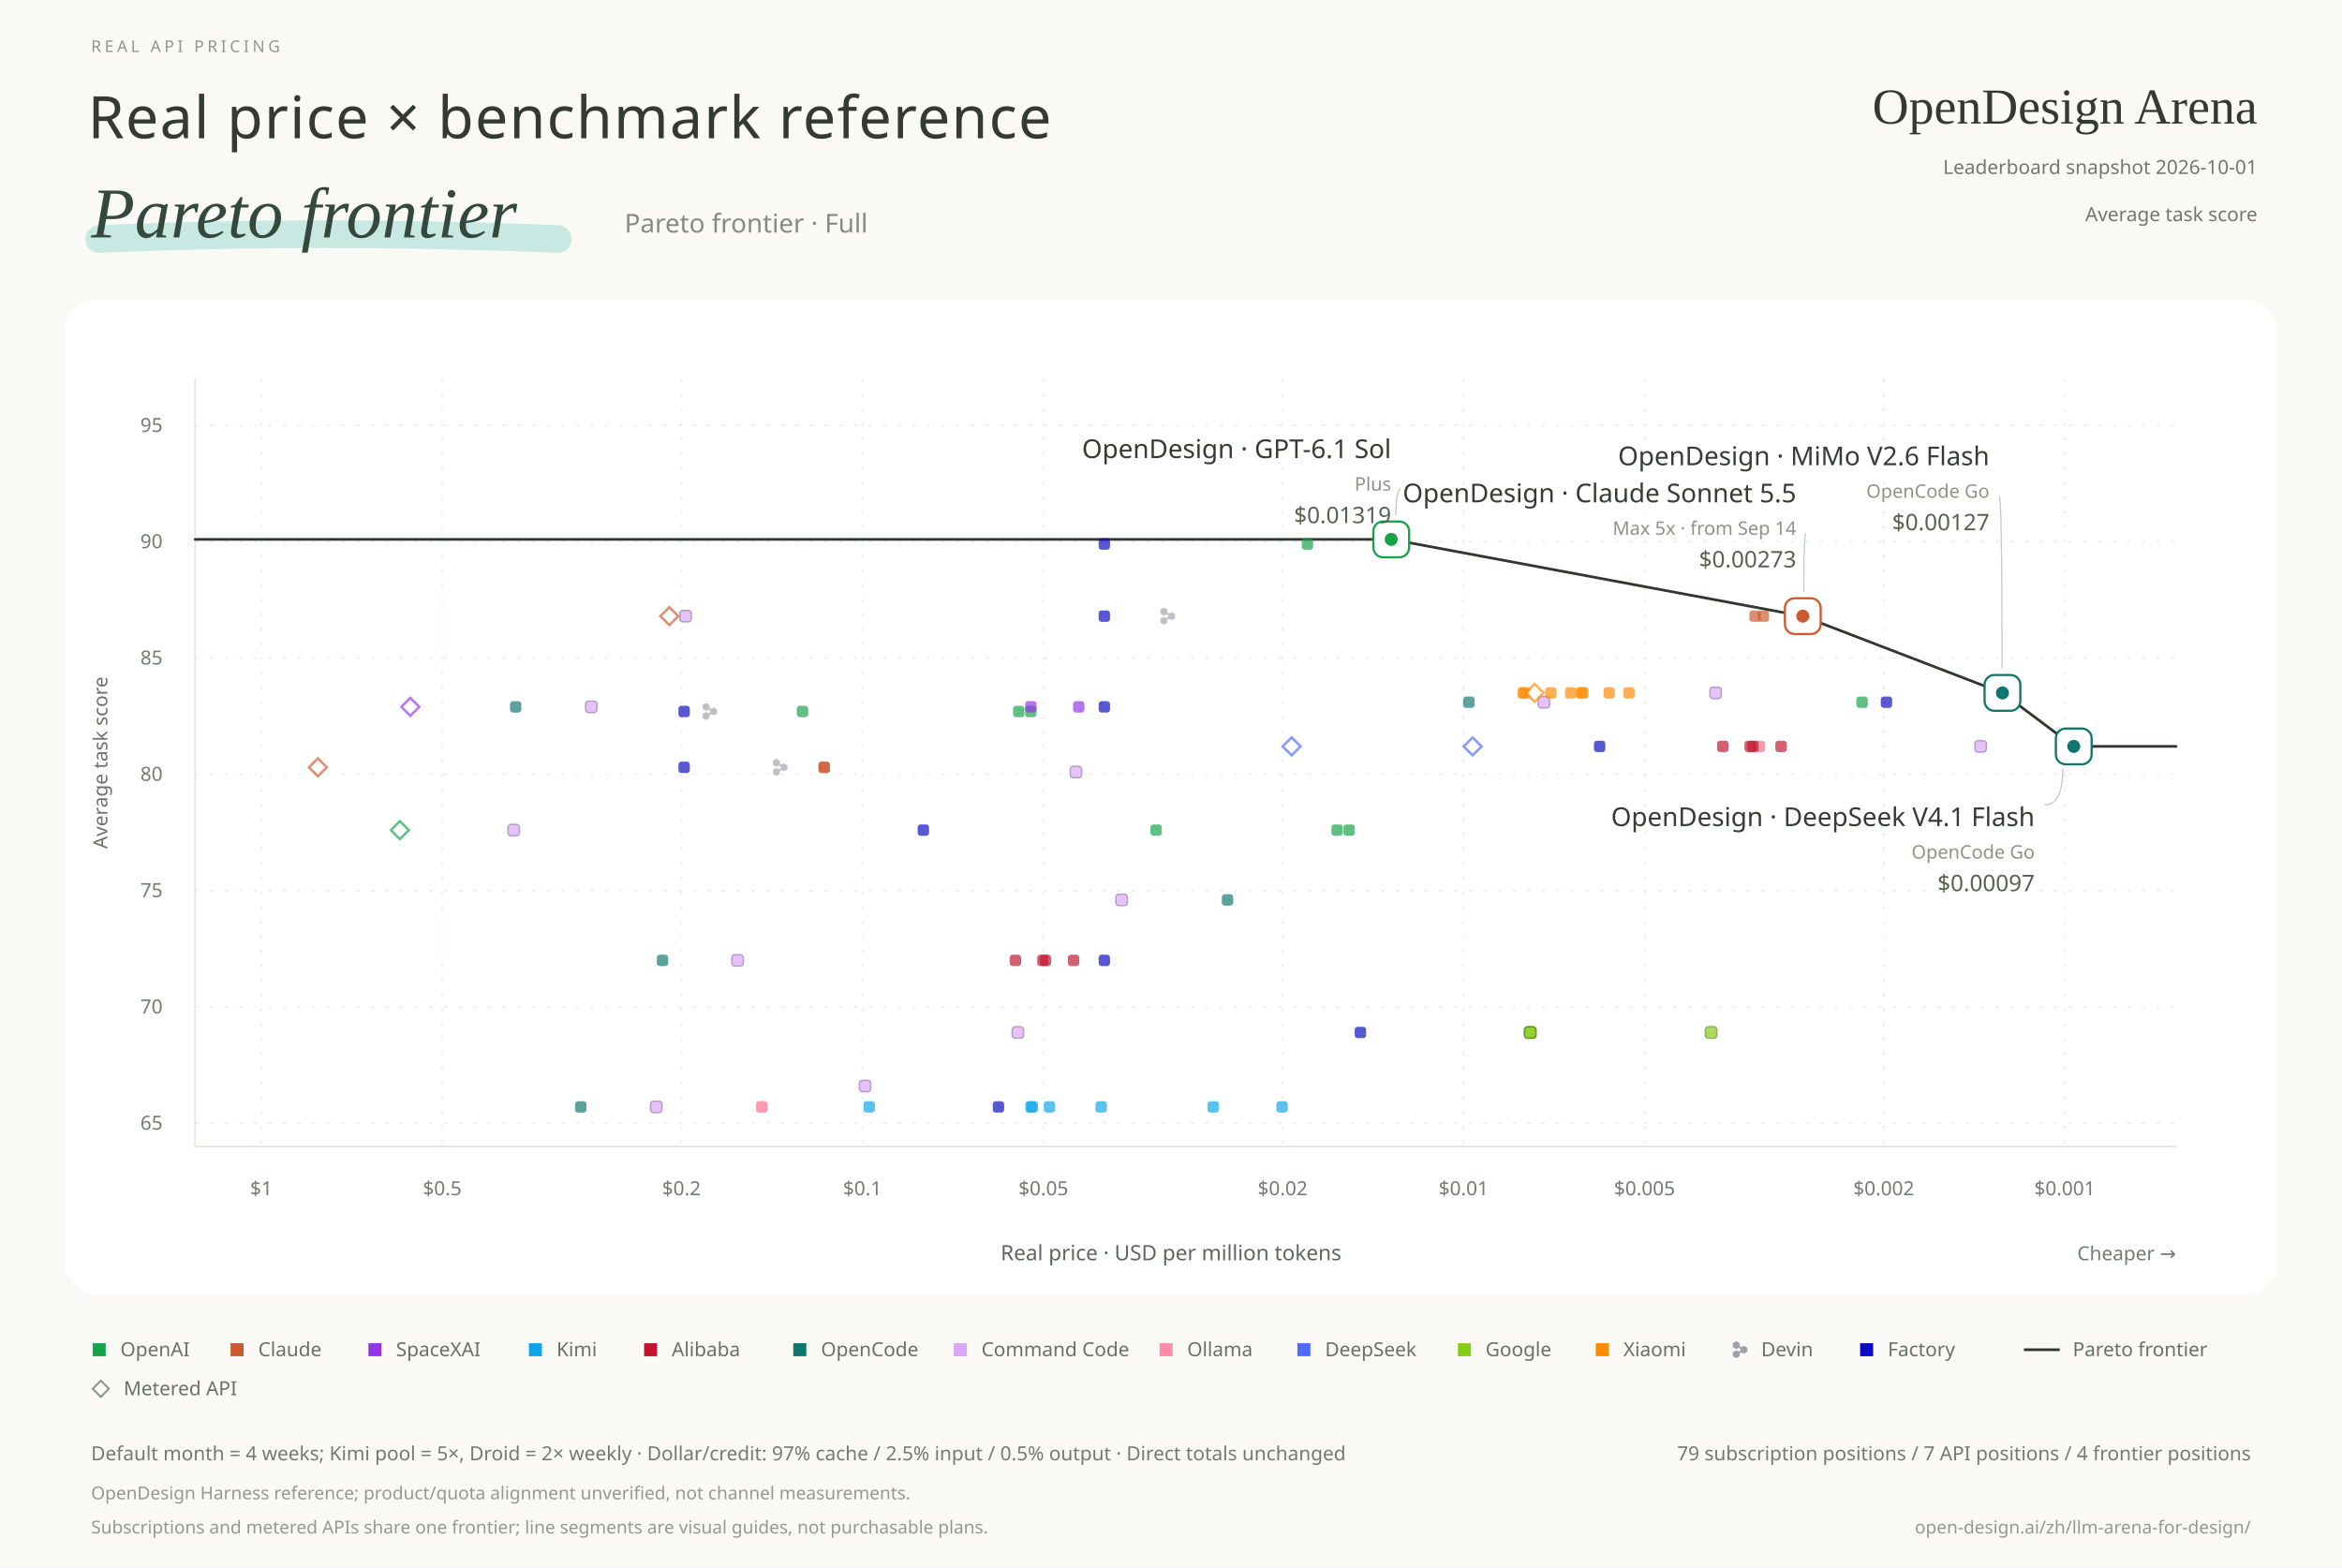
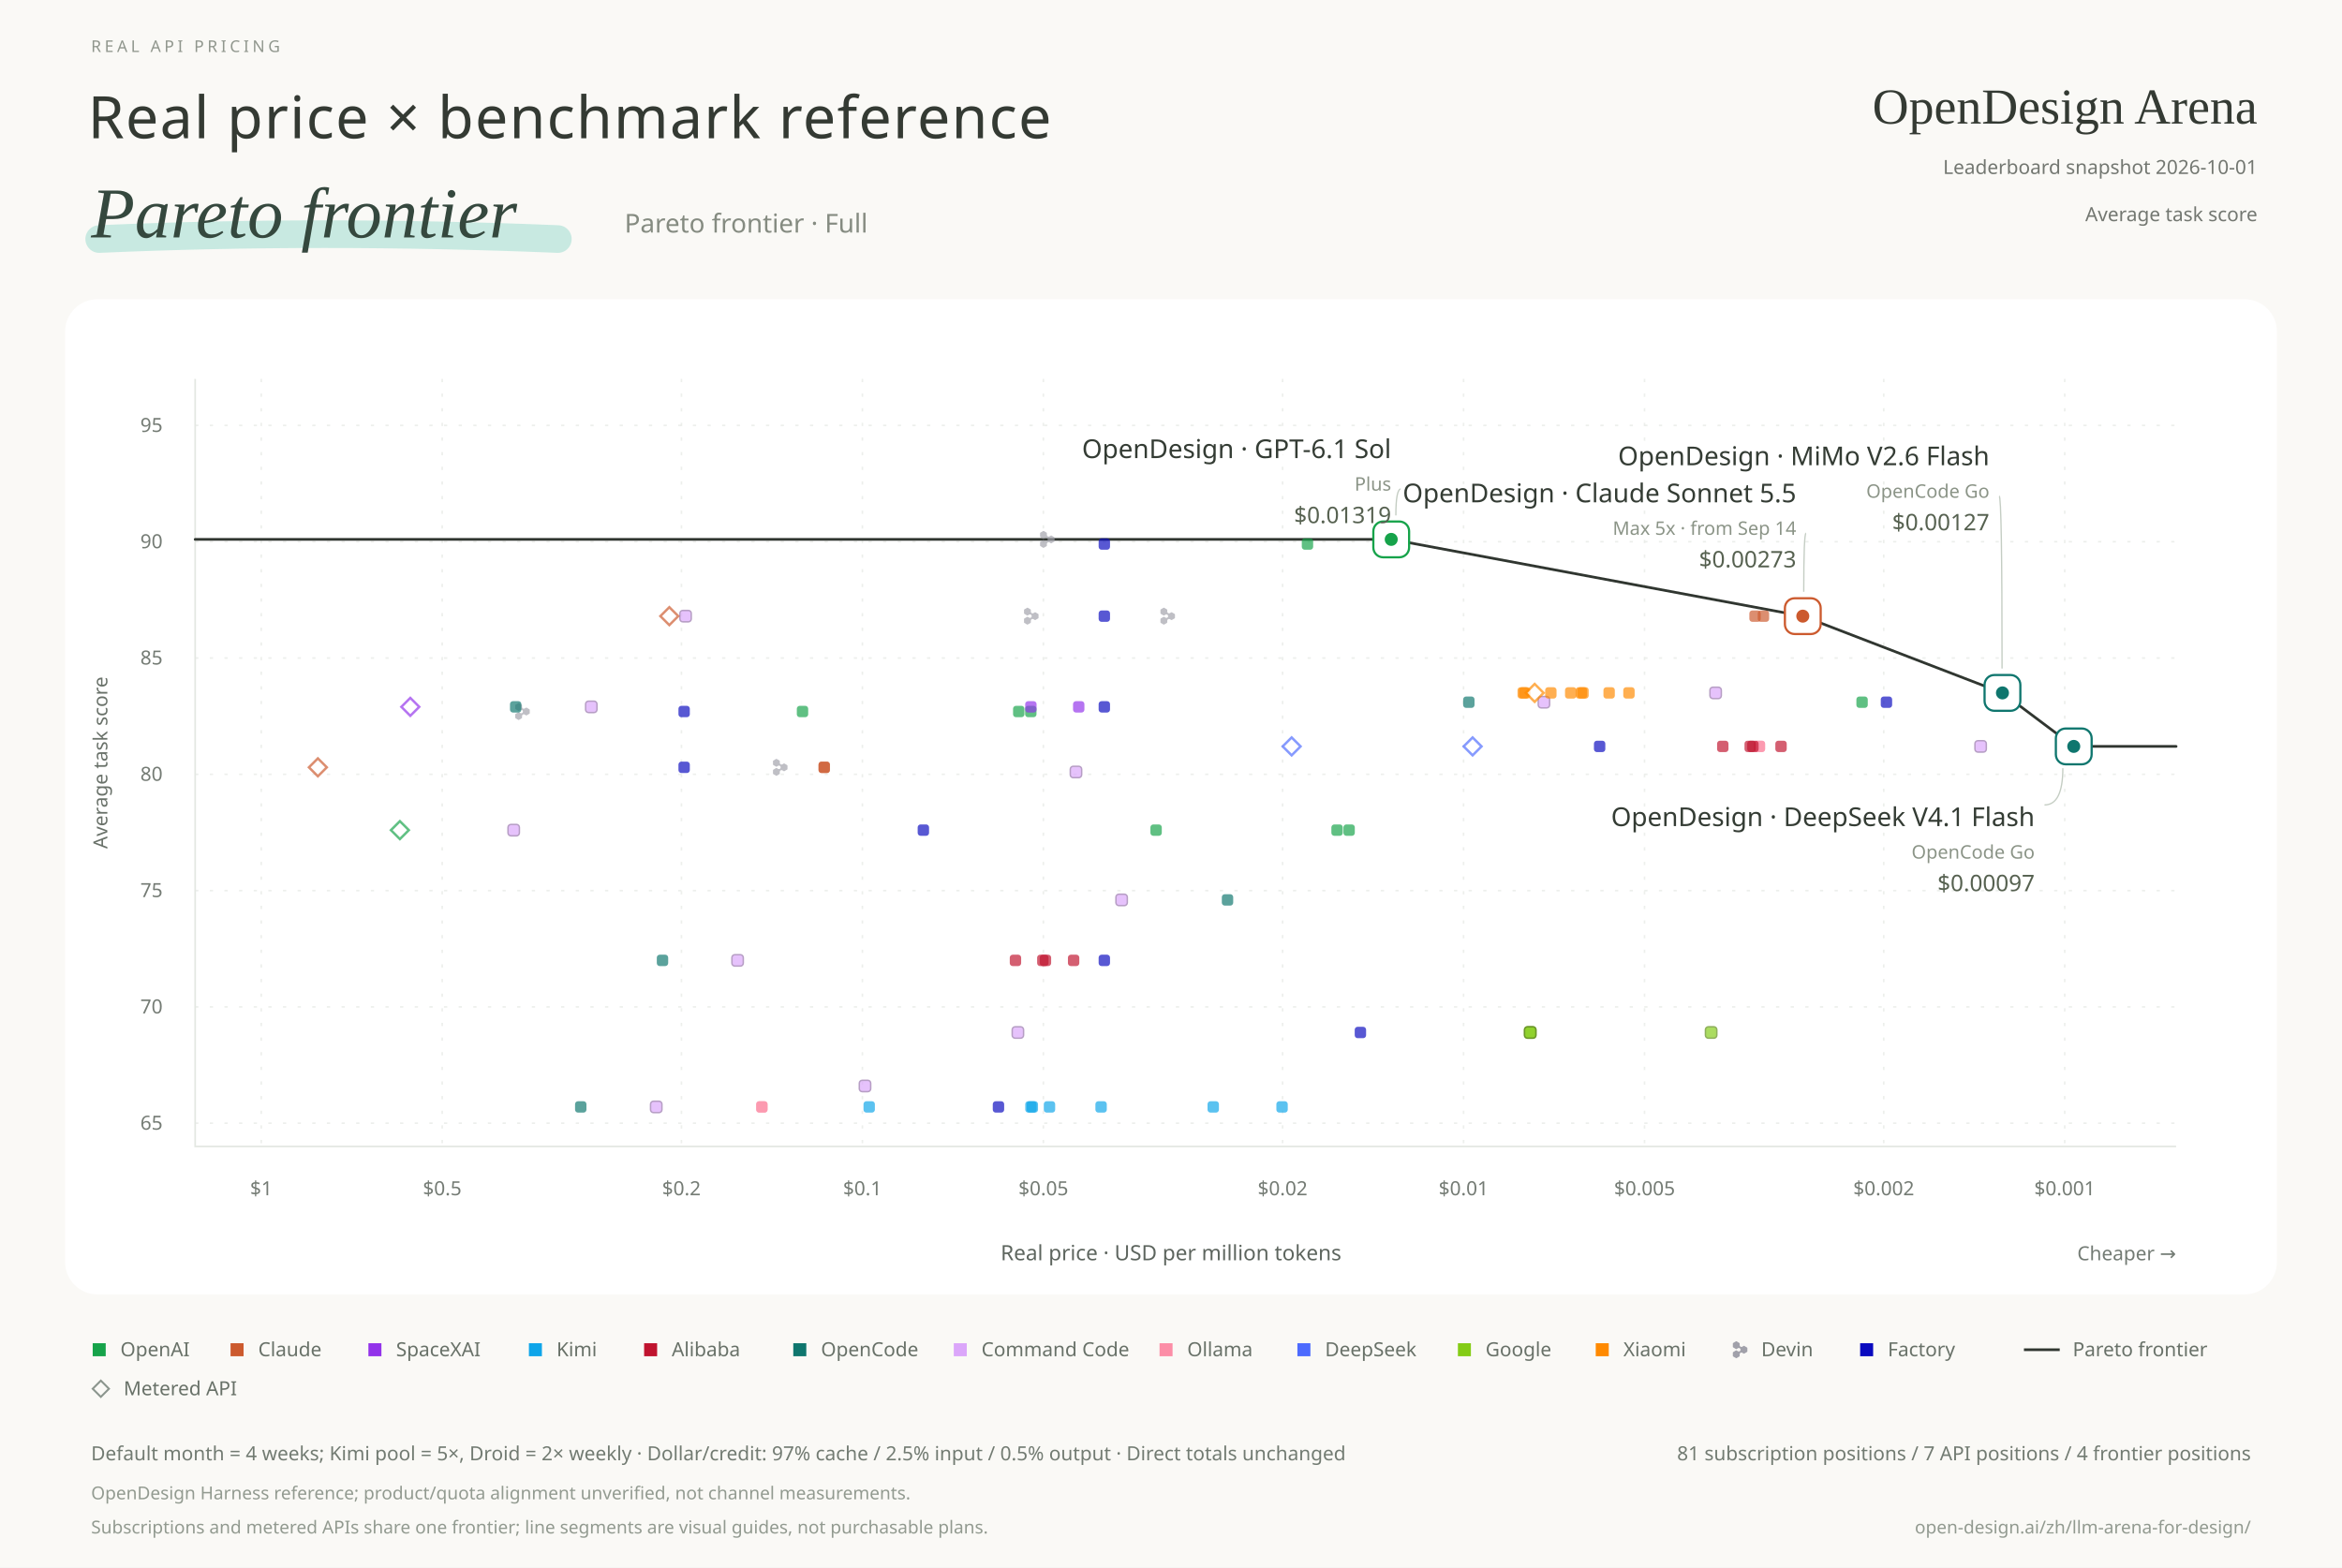
<svg xmlns="http://www.w3.org/2000/svg" width="1440" height="964" viewBox="0 0 1440 964" role="img" aria-labelledby="title desc">
  <style>text{font-family:"Microsoft YaHei","Segoe UI",sans-serif} .serif{font-family:"Times New Roman",serif} .number{font-family:"Segoe UI",sans-serif;font-variant-numeric:tabular-nums} .label-name{paint-order:stroke;stroke:#fff;stroke-width:5px;stroke-linejoin:round} .point:hover{opacity:1}</style>
  <rect width="1440" height="964" fill="#FAF9F6" />
  <text x="56.000" y="32.000" font-size="10" fill="#90968D" text-anchor="start" font-weight="400" letter-spacing="2.1">REAL API PRICING</text>
  <text x="54.000" y="85.000" font-size="36" fill="#343A33" text-anchor="start" font-weight="300" letter-spacing=".8">Real price × benchmark reference</text>
  <path d="M61 147 Q197 141 343 147" stroke="#9FDDD0" stroke-width="17" stroke-linecap="round" opacity=".55" fill="none" />
  <text x="56.000" y="146.000" font-size="44" fill="#35483E" text-anchor="start" font-weight="400" class="serif" font-style="italic">Pareto frontier</text>
  <text x="384.000" y="143.000" font-size="16" fill="#858B81" text-anchor="start" font-weight="300">Pareto frontier · Full</text>
  <text x="1388.000" y="76.000" font-size="31" fill="#343A33" text-anchor="end" font-weight="400" class="serif">OpenDesign Arena</text>
  <text x="1388.000" y="107.000" font-size="12" fill="#737771" text-anchor="end" font-weight="400">Leaderboard snapshot  2026-10-01</text>
  <text x="1388.000" y="136.000" font-size="12" fill="#737771" text-anchor="end" font-weight="400">Average task score</text>
  <rect x="40" y="184" width="1360" height="612" rx="20" fill="#FFFFFF" />
  <path d="M1269.513 233V705" stroke="#E8EBE7" stroke-dasharray="2 7" opacity=".8" />
  <text x="1269.513" y="735.000" font-size="12" fill="#747B74" text-anchor="middle" font-weight="400" class="number">$0.001</text>
  <path d="M1158.244 233V705" stroke="#E8EBE7" stroke-dasharray="2 7" opacity=".8" />
  <text x="1158.244" y="735.000" font-size="12" fill="#747B74" text-anchor="middle" font-weight="400" class="number">$0.002</text>
  <path d="M1011.154 233V705" stroke="#E8EBE7" stroke-dasharray="2 7" opacity=".8" />
  <text x="1011.154" y="735.000" font-size="12" fill="#747B74" text-anchor="middle" font-weight="400" class="number">$0.005</text>
  <path d="M899.885 233V705" stroke="#E8EBE7" stroke-dasharray="2 7" opacity=".8" />
  <text x="899.885" y="735.000" font-size="12" fill="#747B74" text-anchor="middle" font-weight="400" class="number">$0.01</text>
  <path d="M788.615 233V705" stroke="#E8EBE7" stroke-dasharray="2 7" opacity=".8" />
  <text x="788.615" y="735.000" font-size="12" fill="#747B74" text-anchor="middle" font-weight="400" class="number">$0.02</text>
  <path d="M641.526 233V705" stroke="#E8EBE7" stroke-dasharray="2 7" opacity=".8" />
  <text x="641.526" y="735.000" font-size="12" fill="#747B74" text-anchor="middle" font-weight="400" class="number">$0.05</text>
  <path d="M530.256 233V705" stroke="#E8EBE7" stroke-dasharray="2 7" opacity=".8" />
  <text x="530.256" y="735.000" font-size="12" fill="#747B74" text-anchor="middle" font-weight="400" class="number">$0.1</text>
  <path d="M418.987 233V705" stroke="#E8EBE7" stroke-dasharray="2 7" opacity=".8" />
  <text x="418.987" y="735.000" font-size="12" fill="#747B74" text-anchor="middle" font-weight="400" class="number">$0.2</text>
  <path d="M271.897 233V705" stroke="#E8EBE7" stroke-dasharray="2 7" opacity=".8" />
  <text x="271.897" y="735.000" font-size="12" fill="#747B74" text-anchor="middle" font-weight="400" class="number">$0.5</text>
  <path d="M160.628 233V705" stroke="#E8EBE7" stroke-dasharray="2 7" opacity=".8" />
  <text x="160.628" y="735.000" font-size="12" fill="#747B74" text-anchor="middle" font-weight="400" class="number">$1</text>
  <path d="M120 690.697H1338" stroke="#E8EBE7" stroke-dasharray="2 7" opacity=".8" />
  <text x="100.000" y="694.697" font-size="12" fill="#747B74" text-anchor="end" font-weight="400" class="number">65</text>
  <path d="M120 619.182H1338" stroke="#E8EBE7" stroke-dasharray="2 7" opacity=".8" />
  <text x="100.000" y="623.182" font-size="12" fill="#747B74" text-anchor="end" font-weight="400" class="number">70</text>
  <path d="M120 547.667H1338" stroke="#E8EBE7" stroke-dasharray="2 7" opacity=".8" />
  <text x="100.000" y="551.667" font-size="12" fill="#747B74" text-anchor="end" font-weight="400" class="number">75</text>
  <path d="M120 476.152H1338" stroke="#E8EBE7" stroke-dasharray="2 7" opacity=".8" />
  <text x="100.000" y="480.152" font-size="12" fill="#747B74" text-anchor="end" font-weight="400" class="number">80</text>
  <path d="M120 404.636H1338" stroke="#E8EBE7" stroke-dasharray="2 7" opacity=".8" />
  <text x="100.000" y="408.636" font-size="12" fill="#747B74" text-anchor="end" font-weight="400" class="number">85</text>
  <path d="M120 333.121H1338" stroke="#E8EBE7" stroke-dasharray="2 7" opacity=".8" />
  <text x="100.000" y="337.121" font-size="12" fill="#747B74" text-anchor="end" font-weight="400" class="number">90</text>
  <path d="M120 261.606H1338" stroke="#E8EBE7" stroke-dasharray="2 7" opacity=".8" />
  <text x="100.000" y="265.606" font-size="12" fill="#747B74" text-anchor="end" font-weight="400" class="number">95</text>
  <path d="M120 233V705H1338" fill="none" stroke="#E3E7E2" />
  <text x="66.000" y="469.000" font-size="12" fill="#697169" text-anchor="middle" font-weight="400" transform="rotate(-90 66 469.0)">Average task score</text>
  <text x="720.000" y="775.000" font-size="13" fill="#5D655E" text-anchor="middle" font-weight="400">Real price · USD per million tokens</text>
  <text x="1338.000" y="775.000" font-size="12" fill="#737B74" text-anchor="end" font-weight="400">Cheaper →</text>
  <path id="frontier" d="M120.000,331.691 L855.407,331.691 L1108.461,378.891 L1231.230,426.091 L1275.066,458.988 L1338.000,458.988" fill="none" stroke="#303630" stroke-width="1.65" stroke-linecap="round" stroke-linejoin="round" />
  <g class="point" data-billing="subscription" data-frontier="false" data-price="0.032467532" data-score="77.6" data-x="710.839" data-y="510.479" transform="translate(710.839 510.479)">
    <rect x="-3.5" y="-3.5" width="7" height="7" rx="1.8" fill="#16A34A" opacity=".68" />
  </g>
  <g class="point" data-billing="subscription" data-frontier="false" data-price="0.016233766" data-score="77.6" data-x="822.108" data-y="510.479" transform="translate(822.108 510.479)">
    <rect x="-3.5" y="-3.5" width="7" height="7" rx="1.8" fill="#16A34A" opacity=".68" />
  </g>
  <g class="point" data-billing="subscription" data-frontier="false" data-price="0.015501473" data-score="77.6" data-x="829.517" data-y="510.479" transform="translate(829.517 510.479)">
    <rect x="-3.5" y="-3.5" width="7" height="7" rx="1.8" fill="#16A34A" opacity=".68" />
  </g>
  <g class="point" data-billing="subscription" data-frontier="false" data-price="0.12578616" data-score="82.7" data-x="493.429" data-y="437.533" transform="translate(493.429 437.533)">
    <rect x="-3.5" y="-3.5" width="7" height="7" rx="1.8" fill="#16A34A" opacity=".68" />
  </g>
  <g class="point" data-billing="subscription" data-frontier="false" data-price="0.018181818" data-score="89.9" data-x="803.915" data-y="334.552" transform="translate(803.915 334.552)">
    <rect x="-3.5" y="-3.5" width="7" height="7" rx="1.8" fill="#16A34A" opacity=".68" />
  </g>
  <g class="point" data-billing="subscription" data-frontier="false" data-price="0.0021732044" data-score="83.1" data-x="1144.911" data-y="431.812" transform="translate(1144.911 431.812)">
    <rect x="-3.5" y="-3.5" width="7" height="7" rx="1.8" fill="#16A34A" opacity=".68" />
  </g>
  <g class="point" data-billing="subscription" data-frontier="true" data-price="0.013192612" data-score="90.1" data-x="855.407" data-y="331.691" transform="translate(855.407 331.691)">
    <rect x="-11" y="-11" width="22" height="22" rx="6" fill="#FFF" stroke="#16A34A" stroke-width="1.35" />
    <circle r="4" fill="#16A34A" />
  </g>
  <g class="point" data-billing="subscription" data-frontier="false" data-price="0.052465897" data-score="82.7" data-x="633.798" data-y="437.533" transform="translate(633.798 437.533)">
    <rect x="-3.5" y="-3.5" width="7" height="7" rx="1.8" fill="#16A34A" opacity=".68" />
  </g>
-   <g class="point" data-billing="subscription" data-frontier="false" data-price="0.1793722" data-score="82.7" data-x="436.461" data-y="437.533" transform="translate(436.461 437.533)">
+   <g class="point" data-billing="subscription" data-frontier="false" data-price="0.36764706" data-score="82.7" data-x="321.257" data-y="437.533" transform="translate(321.257 437.533)">
+     <path transform="translate(-4.46 -5.23) scale(0.091)" d="M0 38.652V14.835C7.06768e-06 13.788 0.546 12.821 1.431 12.298L21.581 0.393C22.467 -0.131 23.558 -0.131 24.444 0.393L44.594 12.298C45.48 12.821 46.025 13.788 46.025 14.835V26.998C46.114 31.04 48.201 34.938 51.872 37.108C55.544 39.277 59.886 39.178 63.351 37.235L73.644 31.153C74.53 30.63 75.621 30.63 76.507 31.153L96.657 43.058C97.543 43.582 98.088 44.549 98.088 45.596V69.406C98.088 70.453 97.543 71.42 96.657 71.943L76.507 83.849C75.621 84.372 74.53 84.372 73.644 83.849L63.434 77.816C59.956 75.828 55.574 75.71 51.873 77.896C48.202 80.065 46.115 83.963 46.026 88.005V100.165C46.026 101.212 45.48 102.179 44.595 102.702L24.445 114.607C23.559 115.131 22.468 115.131 21.582 114.607L1.432 102.702C0.547 102.179 0.001 101.212 0.001 100.165V76.355C0.001 75.308 0.547 74.341 1.432 73.817L21.582 61.912C22.468 61.389 23.559 61.389 24.445 61.912L34.762 68.008C38.222 69.937 42.553 70.031 46.215 67.867C49.916 65.68 52.006 61.737 52.063 57.66C51.975 53.619 49.887 49.303 46.216 47.133C42.545 44.964 38.202 45.063 34.737 47.006L24.397 53.15C23.507 53.679 22.409 53.678 21.52 53.149L1.423 41.184C0.542 40.66 -7.06754e-06 39.695 0 38.652Z" fill="#A1A1AA" opacity="0.68" />
+   </g>
+   <g class="point" data-billing="subscription" data-frontier="false" data-price="0.05236973" data-score="86.8" data-x="634.092" data-y="378.891" transform="translate(634.092 378.891)">
+     <path transform="translate(-4.46 -5.23) scale(0.091)" d="M0 38.652V14.835C7.06768e-06 13.788 0.546 12.821 1.431 12.298L21.581 0.393C22.467 -0.131 23.558 -0.131 24.444 0.393L44.594 12.298C45.48 12.821 46.025 13.788 46.025 14.835V26.998C46.114 31.04 48.201 34.938 51.872 37.108C55.544 39.277 59.886 39.178 63.351 37.235L73.644 31.153C74.53 30.63 75.621 30.63 76.507 31.153L96.657 43.058C97.543 43.582 98.088 44.549 98.088 45.596V69.406C98.088 70.453 97.543 71.42 96.657 71.943L76.507 83.849C75.621 84.372 74.53 84.372 73.644 83.849L63.434 77.816C59.956 75.828 55.574 75.71 51.873 77.896C48.202 80.065 46.115 83.963 46.026 88.005V100.165C46.026 101.212 45.48 102.179 44.595 102.702L24.445 114.607C23.559 115.131 22.468 115.131 21.582 114.607L1.432 102.702C0.547 102.179 0.001 101.212 0.001 100.165V76.355C0.001 75.308 0.547 74.341 1.432 73.817L21.582 61.912C22.468 61.389 23.559 61.389 24.445 61.912L34.762 68.008C38.222 69.937 42.553 70.031 46.215 67.867C49.916 65.68 52.006 61.737 52.063 57.66C51.975 53.619 49.887 49.303 46.216 47.133C42.545 44.964 38.202 45.063 34.737 47.006L24.397 53.15C23.507 53.679 22.409 53.678 21.52 53.149L1.423 41.184C0.542 40.66 -7.06754e-06 39.695 0 38.652Z" fill="#A1A1AA" opacity="0.68" />
+   </g>
+   <g class="point" data-billing="subscription" data-frontier="false" data-price="0.049248953" data-score="90.1" data-x="643.955" data-y="331.691" transform="translate(643.955 331.691)">
    <path transform="translate(-4.46 -5.23) scale(0.091)" d="M0 38.652V14.835C7.06768e-06 13.788 0.546 12.821 1.431 12.298L21.581 0.393C22.467 -0.131 23.558 -0.131 24.444 0.393L44.594 12.298C45.48 12.821 46.025 13.788 46.025 14.835V26.998C46.114 31.04 48.201 34.938 51.872 37.108C55.544 39.277 59.886 39.178 63.351 37.235L73.644 31.153C74.53 30.63 75.621 30.63 76.507 31.153L96.657 43.058C97.543 43.582 98.088 44.549 98.088 45.596V69.406C98.088 70.453 97.543 71.42 96.657 71.943L76.507 83.849C75.621 84.372 74.53 84.372 73.644 83.849L63.434 77.816C59.956 75.828 55.574 75.71 51.873 77.896C48.202 80.065 46.115 83.963 46.026 88.005V100.165C46.026 101.212 45.48 102.179 44.595 102.702L24.445 114.607C23.559 115.131 22.468 115.131 21.582 114.607L1.432 102.702C0.547 102.179 0.001 101.212 0.001 100.165V76.355C0.001 75.308 0.547 74.341 1.432 73.817L21.582 61.912C22.468 61.389 23.559 61.389 24.445 61.912L34.762 68.008C38.222 69.937 42.553 70.031 46.215 67.867C49.916 65.68 52.006 61.737 52.063 57.66C51.975 53.619 49.887 49.303 46.216 47.133C42.545 44.964 38.202 45.063 34.737 47.006L24.397 53.15C23.507 53.679 22.409 53.678 21.52 53.149L1.423 41.184C0.542 40.66 -7.06754e-06 39.695 0 38.652Z" fill="#A1A1AA" opacity="0.68" />
  </g>
  <g class="point" data-billing="subscription" data-frontier="false" data-price="0.031055901" data-score="86.8" data-x="717.974" data-y="378.891" transform="translate(717.974 378.891)">
    <path transform="translate(-4.46 -5.23) scale(0.091)" d="M0 38.652V14.835C7.06768e-06 13.788 0.546 12.821 1.431 12.298L21.581 0.393C22.467 -0.131 23.558 -0.131 24.444 0.393L44.594 12.298C45.48 12.821 46.025 13.788 46.025 14.835V26.998C46.114 31.04 48.201 34.938 51.872 37.108C55.544 39.277 59.886 39.178 63.351 37.235L73.644 31.153C74.53 30.63 75.621 30.63 76.507 31.153L96.657 43.058C97.543 43.582 98.088 44.549 98.088 45.596V69.406C98.088 70.453 97.543 71.42 96.657 71.943L76.507 83.849C75.621 84.372 74.53 84.372 73.644 83.849L63.434 77.816C59.956 75.828 55.574 75.71 51.873 77.896C48.202 80.065 46.115 83.963 46.026 88.005V100.165C46.026 101.212 45.48 102.179 44.595 102.702L24.445 114.607C23.559 115.131 22.468 115.131 21.582 114.607L1.432 102.702C0.547 102.179 0.001 101.212 0.001 100.165V76.355C0.001 75.308 0.547 74.341 1.432 73.817L21.582 61.912C22.468 61.389 23.559 61.389 24.445 61.912L34.762 68.008C38.222 69.937 42.553 70.031 46.215 67.867C49.916 65.68 52.006 61.737 52.063 57.66C51.975 53.619 49.887 49.303 46.216 47.133C42.545 44.964 38.202 45.063 34.737 47.006L24.397 53.15C23.507 53.679 22.409 53.678 21.52 53.149L1.423 41.184C0.542 40.66 -7.06754e-06 39.695 0 38.652Z" fill="#A1A1AA" opacity="0.68" />
  </g>
  <g class="point" data-billing="subscription" data-frontier="false" data-price="0.1369863" data-score="80.3" data-x="479.737" data-y="471.861" transform="translate(479.737 471.861)">
    <path transform="translate(-4.46 -5.23) scale(0.091)" d="M0 38.652V14.835C7.06768e-06 13.788 0.546 12.821 1.431 12.298L21.581 0.393C22.467 -0.131 23.558 -0.131 24.444 0.393L44.594 12.298C45.48 12.821 46.025 13.788 46.025 14.835V26.998C46.114 31.04 48.201 34.938 51.872 37.108C55.544 39.277 59.886 39.178 63.351 37.235L73.644 31.153C74.53 30.63 75.621 30.63 76.507 31.153L96.657 43.058C97.543 43.582 98.088 44.549 98.088 45.596V69.406C98.088 70.453 97.543 71.42 96.657 71.943L76.507 83.849C75.621 84.372 74.53 84.372 73.644 83.849L63.434 77.816C59.956 75.828 55.574 75.71 51.873 77.896C48.202 80.065 46.115 83.963 46.026 88.005V100.165C46.026 101.212 45.48 102.179 44.595 102.702L24.445 114.607C23.559 115.131 22.468 115.131 21.582 114.607L1.432 102.702C0.547 102.179 0.001 101.212 0.001 100.165V76.355C0.001 75.308 0.547 74.341 1.432 73.817L21.582 61.912C22.468 61.389 23.559 61.389 24.445 61.912L34.762 68.008C38.222 69.937 42.553 70.031 46.215 67.867C49.916 65.68 52.006 61.737 52.063 57.66C51.975 53.619 49.887 49.303 46.216 47.133C42.545 44.964 38.202 45.063 34.737 47.006L24.397 53.15C23.507 53.679 22.409 53.678 21.52 53.149L1.423 41.184C0.542 40.66 -7.06754e-06 39.695 0 38.652Z" fill="#A1A1AA" opacity="0.68" />
  </g>
  <g class="point" data-billing="subscription" data-frontier="false" data-price="0.0077450601" data-score="68.9" data-x="940.904" data-y="634.915" transform="translate(940.904 634.915)">
    <rect x="-3.5" y="-3.5" width="7" height="7" rx="1.8" fill="#84CC16" opacity=".68" stroke="#5A8B0F" stroke-width=".9" />
  </g>
  <g class="point" data-billing="subscription" data-frontier="false" data-price="0.0077481596" data-score="68.9" data-x="940.840" data-y="634.915" transform="translate(940.840 634.915)">
    <rect x="-3.5" y="-3.5" width="7" height="7" rx="1.8" fill="#84CC16" opacity=".68" stroke="#5A8B0F" stroke-width=".9" />
  </g>
  <g class="point" data-billing="subscription" data-frontier="false" data-price="0.0038742735" data-score="68.9" data-x="1052.101" data-y="634.915" transform="translate(1052.101 634.915)">
    <rect x="-3.5" y="-3.5" width="7" height="7" rx="1.8" fill="#84CC16" opacity=".68" stroke="#5A8B0F" stroke-width=".9" />
  </g>
  <g class="point" data-billing="subscription" data-frontier="false" data-price="0.11574074" data-score="80.3" data-x="506.790" data-y="471.861" transform="translate(506.790 471.861)">
    <rect x="-3.5" y="-3.5" width="7" height="7" rx="1.8" fill="#CC5A2E" opacity=".68" />
  </g>
  <g class="point" data-billing="subscription" data-frontier="false" data-price="0.052447552" data-score="82.9" data-x="633.854" data-y="434.673" transform="translate(633.854 434.673)">
    <rect x="-3.5" y="-3.5" width="7" height="7" rx="1.8" fill="#9333EA" opacity=".68" />
  </g>
  <g class="point" data-billing="subscription" data-frontier="false" data-price="0.043668122" data-score="82.9" data-x="663.262" data-y="434.673" transform="translate(663.262 434.673)">
    <rect x="-3.5" y="-3.5" width="7" height="7" rx="1.8" fill="#9333EA" opacity=".68" />
  </g>
  <g class="point" data-billing="subscription" data-frontier="false" data-price="0.02004111" data-score="65.7" data-x="788.286" data-y="680.685" transform="translate(788.286 680.685)">
    <rect x="-3.5" y="-3.5" width="7" height="7" rx="1.8" fill="#0EA5E9" opacity=".68" />
  </g>
  <g class="point" data-billing="subscription" data-frontier="false" data-price="0.048843188" data-score="65.7" data-x="645.283" data-y="680.685" transform="translate(645.283 680.685)">
    <rect x="-3.5" y="-3.5" width="7" height="7" rx="1.8" fill="#0EA5E9" opacity=".68" />
  </g>
  <g class="point" data-billing="subscription" data-frontier="false" data-price="0.026086957" data-score="65.7" data-x="745.963" data-y="680.685" transform="translate(745.963 680.685)">
    <rect x="-3.5" y="-3.5" width="7" height="7" rx="1.8" fill="#0EA5E9" opacity=".68" />
  </g>
  <g class="point" data-billing="subscription" data-frontier="false" data-price="0.097435897" data-score="65.7" data-x="534.426" data-y="680.685" transform="translate(534.426 680.685)">
    <rect x="-3.5" y="-3.5" width="7" height="7" rx="1.8" fill="#0EA5E9" opacity=".68" />
  </g>
  <g class="point" data-billing="subscription" data-frontier="false" data-price="0.04008222" data-score="65.7" data-x="677.017" data-y="680.685" transform="translate(677.017 680.685)">
    <rect x="-3.5" y="-3.5" width="7" height="7" rx="1.8" fill="#0EA5E9" opacity=".68" />
  </g>
  <g class="point" data-billing="subscription" data-frontier="false" data-price="0.052160169" data-score="65.7" data-x="634.736" data-y="680.685" transform="translate(634.736 680.685)">
    <rect x="-3.5" y="-3.5" width="7" height="7" rx="1.8" fill="#0EA5E9" opacity=".68" />
  </g>
  <g class="point" data-billing="subscription" data-frontier="false" data-price="0.052437418" data-score="65.7" data-x="633.885" data-y="680.685" transform="translate(633.885 680.685)">
    <rect x="-3.5" y="-3.5" width="7" height="7" rx="1.8" fill="#0EA5E9" opacity=".68" />
  </g>
  <g class="point" data-billing="subscription" data-frontier="false" data-price="0.37735849" data-score="82.9" data-x="317.072" data-y="434.673" transform="translate(317.072 434.673)">
    <rect x="-3.5" y="-3.5" width="7" height="7" rx="1.8" fill="#0F766E" opacity=".68" />
  </g>
  <g class="point" data-billing="subscription" data-frontier="false" data-price="0.0098000784" data-score="83.1" data-x="903.127" data-y="431.812" transform="translate(903.127 431.812)">
    <rect x="-3.5" y="-3.5" width="7" height="7" rx="1.8" fill="#0F766E" opacity=".68" />
  </g>
  <g class="point" data-billing="subscription" data-frontier="false" data-price="0.29411765" data-score="65.7" data-x="357.078" data-y="680.685" transform="translate(357.078 680.685)">
    <rect x="-3.5" y="-3.5" width="7" height="7" rx="1.8" fill="#0F766E" opacity=".68" />
  </g>
  <g class="point" data-billing="subscription" data-frontier="true" data-price="0.0012693255" data-score="83.5" data-x="1231.230" data-y="426.091" transform="translate(1231.230 426.091)">
    <rect x="-11" y="-11" width="22" height="22" rx="6" fill="#FFF" stroke="#0F766E" stroke-width="1.35" />
    <circle r="4" fill="#0F766E" />
  </g>
  <g class="point" data-billing="subscription" data-frontier="false" data-price="0.21505376" data-score="72" data-x="407.338" data-y="590.576" transform="translate(407.338 590.576)">
    <rect x="-3.5" y="-3.5" width="7" height="7" rx="1.8" fill="#0F766E" opacity=".68" />
  </g>
  <g class="point" data-billing="subscription" data-frontier="true" data-price="0.00096599691" data-score="81.2" data-x="1275.066" data-y="458.988" transform="translate(1275.066 458.988)">
    <rect x="-11" y="-11" width="22" height="22" rx="6" fill="#FFF" stroke="#0F766E" stroke-width="1.35" />
    <circle r="4" fill="#0F766E" />
  </g>
  <g class="point" data-billing="subscription" data-frontier="false" data-price="0.024697456" data-score="74.6" data-x="754.749" data-y="553.388" transform="translate(754.749 553.388)">
    <rect x="-3.5" y="-3.5" width="7" height="7" rx="1.8" fill="#0F766E" opacity=".68" />
  </g>
  <g class="point" data-billing="subscription" data-frontier="false" data-price="0.38022814" data-score="77.6" data-x="315.856" data-y="510.479" transform="translate(315.856 510.479)">
    <rect x="-3.5" y="-3.5" width="7" height="7" rx="1.8" fill="#DBA6FA" opacity=".68" stroke="#9571AA" stroke-width=".9" />
  </g>
  <g class="point" data-billing="subscription" data-frontier="false" data-price="0.0013799956" data-score="81.2" data-x="1217.810" data-y="458.988" transform="translate(1217.810 458.988)">
    <rect x="-3.5" y="-3.5" width="7" height="7" rx="1.8" fill="#DBA6FA" opacity=".68" stroke="#9571AA" stroke-width=".9" />
  </g>
  <g class="point" data-billing="subscription" data-frontier="false" data-price="0.055126792" data-score="68.9" data-x="625.856" data-y="634.915" transform="translate(625.856 634.915)">
    <rect x="-3.5" y="-3.5" width="7" height="7" rx="1.8" fill="#DBA6FA" opacity=".68" stroke="#9571AA" stroke-width=".9" />
  </g>
  <g class="point" data-billing="subscription" data-frontier="false" data-price="0.16129032" data-score="72" data-x="453.518" data-y="590.576" transform="translate(453.518 590.576)">
    <rect x="-3.5" y="-3.5" width="7" height="7" rx="1.8" fill="#DBA6FA" opacity=".68" stroke="#9571AA" stroke-width=".9" />
  </g>
  <g class="point" data-billing="subscription" data-frontier="false" data-price="0.28248588" data-score="82.9" data-x="363.555" data-y="434.673" transform="translate(363.555 434.673)">
    <rect x="-3.5" y="-3.5" width="7" height="7" rx="1.8" fill="#DBA6FA" opacity=".68" stroke="#9571AA" stroke-width=".9" />
  </g>
  <g class="point" data-billing="subscription" data-frontier="false" data-price="0.0073502389" data-score="83.1" data-x="949.303" data-y="431.812" transform="translate(949.303 431.812)">
    <rect x="-3.5" y="-3.5" width="7" height="7" rx="1.8" fill="#DBA6FA" opacity=".68" stroke="#9571AA" stroke-width=".9" />
  </g>
  <g class="point" data-billing="subscription" data-frontier="false" data-price="0.03705076" data-score="74.6" data-x="689.641" data-y="553.388" transform="translate(689.641 553.388)">
    <rect x="-3.5" y="-3.5" width="7" height="7" rx="1.8" fill="#DBA6FA" opacity=".68" stroke="#9571AA" stroke-width=".9" />
  </g>
  <g class="point" data-billing="subscription" data-frontier="false" data-price="0.044130627" data-score="80.1" data-x="661.570" data-y="474.721" transform="translate(661.570 474.721)">
    <rect x="-3.5" y="-3.5" width="7" height="7" rx="1.8" fill="#DBA6FA" opacity=".68" stroke="#9571AA" stroke-width=".9" />
  </g>
  <g class="point" data-billing="subscription" data-frontier="false" data-price="0.099009901" data-score="66.6" data-x="531.854" data-y="667.812" transform="translate(531.854 667.812)">
    <rect x="-3.5" y="-3.5" width="7" height="7" rx="1.8" fill="#DBA6FA" opacity=".68" stroke="#9571AA" stroke-width=".9" />
  </g>
  <g class="point" data-billing="subscription" data-frontier="false" data-price="0.22026432" data-score="65.7" data-x="403.494" data-y="680.685" transform="translate(403.494 680.685)">
    <rect x="-3.5" y="-3.5" width="7" height="7" rx="1.8" fill="#DBA6FA" opacity=".68" stroke="#9571AA" stroke-width=".9" />
  </g>
  <g class="point" data-billing="subscription" data-frontier="false" data-price="0.0038079281" data-score="83.5" data-x="1054.874" data-y="426.091" transform="translate(1054.874 426.091)">
    <rect x="-3.5" y="-3.5" width="7" height="7" rx="1.8" fill="#DBA6FA" opacity=".68" stroke="#9571AA" stroke-width=".9" />
  </g>
  <g class="point" data-billing="subscription" data-frontier="false" data-price="0.19685039" data-score="86.8" data-x="421.535" data-y="378.891" transform="translate(421.535 378.891)">
    <rect x="-3.5" y="-3.5" width="7" height="7" rx="1.8" fill="#DBA6FA" opacity=".68" stroke="#9571AA" stroke-width=".9" />
  </g>
  <g class="point" data-billing="subscription" data-frontier="false" data-price="0.0032199897" data-score="81.2" data-x="1081.796" data-y="458.988" transform="translate(1081.796 458.988)">
    <rect x="-3.5" y="-3.5" width="7" height="7" rx="1.8" fill="#FC8EA7" opacity=".68" />
  </g>
  <g class="point" data-billing="subscription" data-frontier="false" data-price="0.14695077" data-score="65.7" data-x="468.465" data-y="680.685" transform="translate(468.465 680.685)">
    <rect x="-3.5" y="-3.5" width="7" height="7" rx="1.8" fill="#FC8EA7" opacity=".68" />
  </g>
  <g class="point" data-billing="subscription" data-frontier="false" data-price="0.0032200001" data-score="81.2" data-x="1081.795" data-y="458.988" transform="translate(1081.795 458.988)">
    <rect x="-3.5" y="-3.5" width="7" height="7" rx="1.8" fill="#FC8EA7" opacity=".68" />
  </g>
  <g class="point" data-billing="subscription" data-frontier="false" data-price="0.14699397" data-score="65.7" data-x="468.418" data-y="680.685" transform="translate(468.418 680.685)">
    <rect x="-3.5" y="-3.5" width="7" height="7" rx="1.8" fill="#FC8EA7" opacity=".68" />
  </g>
  <g class="point" data-billing="subscription" data-frontier="false" data-price="0.0079575597" data-score="83.5" data-x="936.559" data-y="426.091" transform="translate(936.559 426.091)">
    <rect x="-3.5" y="-3.5" width="7" height="7" rx="1.8" fill="#FF8A00" opacity=".68" />
  </g>
  <g class="point" data-billing="subscription" data-frontier="false" data-price="0.0063694268" data-score="83.5" data-x="972.295" data-y="426.091" transform="translate(972.295 426.091)">
    <rect x="-3.5" y="-3.5" width="7" height="7" rx="1.8" fill="#FF8A00" opacity=".68" />
  </g>
  <g class="point" data-billing="subscription" data-frontier="false" data-price="0.0079129575" data-score="83.5" data-x="937.462" data-y="426.091" transform="translate(937.462 426.091)">
    <rect x="-3.5" y="-3.5" width="7" height="7" rx="1.8" fill="#FF8A00" opacity=".68" />
  </g>
  <g class="point" data-billing="subscription" data-frontier="false" data-price="0.0063291139" data-score="83.5" data-x="973.314" data-y="426.091" transform="translate(973.314 426.091)">
    <rect x="-3.5" y="-3.5" width="7" height="7" rx="1.8" fill="#FF8A00" opacity=".68" />
  </g>
  <g class="point" data-billing="subscription" data-frontier="false" data-price="0.0071581961" data-score="83.5" data-x="953.553" data-y="426.091" transform="translate(953.553 426.091)">
    <rect x="-3.5" y="-3.5" width="7" height="7" rx="1.8" fill="#FF8A00" opacity=".68" />
  </g>
  <g class="point" data-billing="subscription" data-frontier="false" data-price="0.005726065" data-score="83.5" data-x="989.388" data-y="426.091" transform="translate(989.388 426.091)">
    <rect x="-3.5" y="-3.5" width="7" height="7" rx="1.8" fill="#FF8A00" opacity=".68" />
  </g>
  <g class="point" data-billing="subscription" data-frontier="false" data-price="0.0066339392" data-score="83.5" data-x="965.763" data-y="426.091" transform="translate(965.763 426.091)">
    <rect x="-3.5" y="-3.5" width="7" height="7" rx="1.8" fill="#FF8A00" opacity=".68" />
  </g>
  <g class="point" data-billing="subscription" data-frontier="false" data-price="0.0053072922" data-score="83.5" data-x="1001.579" data-y="426.091" transform="translate(1001.579 426.091)">
    <rect x="-3.5" y="-3.5" width="7" height="7" rx="1.8" fill="#FF8A00" opacity=".68" />
  </g>
  <g class="point" data-billing="subscription" data-frontier="false" data-price="0.055641349" data-score="72" data-x="624.365" data-y="590.576" transform="translate(624.365 590.576)">
    <rect x="-3.5" y="-3.5" width="7" height="7" rx="1.8" fill="#C0142F" opacity=".68" />
  </g>
  <g class="point" data-billing="subscription" data-frontier="false" data-price="0.0037051233" data-score="81.2" data-x="1059.267" data-y="458.988" transform="translate(1059.267 458.988)">
    <rect x="-3.5" y="-3.5" width="7" height="7" rx="1.8" fill="#C0142F" opacity=".68" />
  </g>
  <g class="point" data-billing="subscription" data-frontier="false" data-price="0.050103835" data-score="72" data-x="641.193" data-y="590.576" transform="translate(641.193 590.576)">
    <rect x="-3.5" y="-3.5" width="7" height="7" rx="1.8" fill="#C0142F" opacity=".68" />
  </g>
  <g class="point" data-billing="subscription" data-frontier="false" data-price="0.0033356666" data-score="81.2" data-x="1076.130" data-y="458.988" transform="translate(1076.130 458.988)">
    <rect x="-3.5" y="-3.5" width="7" height="7" rx="1.8" fill="#C0142F" opacity=".68" />
  </g>
  <g class="point" data-billing="subscription" data-frontier="false" data-price="0.049601854" data-score="72" data-x="642.809" data-y="590.576" transform="translate(642.809 590.576)">
    <rect x="-3.5" y="-3.5" width="7" height="7" rx="1.8" fill="#C0142F" opacity=".68" />
  </g>
  <g class="point" data-billing="subscription" data-frontier="false" data-price="0.0033013599" data-score="81.2" data-x="1077.789" data-y="458.988" transform="translate(1077.789 458.988)">
    <rect x="-3.5" y="-3.5" width="7" height="7" rx="1.8" fill="#C0142F" opacity=".68" />
  </g>
  <g class="point" data-billing="subscription" data-frontier="false" data-price="0.044530306" data-score="72" data-x="660.123" data-y="590.576" transform="translate(660.123 590.576)">
    <rect x="-3.5" y="-3.5" width="7" height="7" rx="1.8" fill="#C0142F" opacity=".68" />
  </g>
  <g class="point" data-billing="subscription" data-frontier="false" data-price="0.0029640987" data-score="81.2" data-x="1095.088" data-y="458.988" transform="translate(1095.088 458.988)">
    <rect x="-3.5" y="-3.5" width="7" height="7" rx="1.8" fill="#C0142F" opacity=".68" />
  </g>
  <g class="point" data-billing="subscription" data-frontier="false" data-price="0.11575414" data-score="80.3" data-x="506.771" data-y="471.861" transform="translate(506.771 471.861)">
    <rect x="-3.5" y="-3.5" width="7" height="7" rx="1.8" fill="#CC5A2E" opacity=".68" />
  </g>
  <g class="point" data-billing="subscription" data-frontier="false" data-price="0.0032743942" data-score="86.8" data-x="1079.106" data-y="378.891" transform="translate(1079.106 378.891)">
    <rect x="-3.5" y="-3.5" width="7" height="7" rx="1.8" fill="#CC5A2E" opacity=".68" />
  </g>
  <g class="point" data-billing="subscription" data-frontier="false" data-price="0.0031707781" data-score="86.8" data-x="1084.268" data-y="378.891" transform="translate(1084.268 378.891)">
    <rect x="-3.5" y="-3.5" width="7" height="7" rx="1.8" fill="#CC5A2E" opacity=".68" />
  </g>
  <g class="point" data-billing="subscription" data-frontier="true" data-price="0.0027271736" data-score="86.8" data-x="1108.461" data-y="378.891" transform="translate(1108.461 378.891)">
    <rect x="-11" y="-11" width="22" height="22" rx="6" fill="#FFF" stroke="#CC5A2E" stroke-width="1.35" />
    <circle r="4" fill="#CC5A2E" />
  </g>
  <g class="point" data-billing="subscription" data-frontier="false" data-price="0.054945055" data-score="82.7" data-x="626.386" data-y="437.533" transform="translate(626.386 437.533)">
    <rect x="-3.5" y="-3.5" width="7" height="7" rx="1.8" fill="#16A34A" opacity=".68" />
  </g>
  <g class="point" data-billing="subscription" data-frontier="false" data-price="0.19794141" data-score="80.3" data-x="420.648" data-y="471.861" transform="translate(420.648 471.861)">
    <rect x="-3.5" y="-3.5" width="7" height="7" rx="1.8" fill="#0A0ABF" opacity=".68" />
  </g>
  <g class="point" data-billing="subscription" data-frontier="false" data-price="0.039588282" data-score="86.8" data-x="679.007" data-y="378.891" transform="translate(679.007 378.891)">
    <rect x="-3.5" y="-3.5" width="7" height="7" rx="1.8" fill="#0A0ABF" opacity=".68" />
  </g>
  <g class="point" data-billing="subscription" data-frontier="false" data-price="0.19794141" data-score="82.7" data-x="420.648" data-y="437.533" transform="translate(420.648 437.533)">
    <rect x="-3.5" y="-3.5" width="7" height="7" rx="1.8" fill="#0A0ABF" opacity=".68" />
  </g>
  <g class="point" data-billing="subscription" data-frontier="false" data-price="0.039588282" data-score="89.9" data-x="679.007" data-y="334.552" transform="translate(679.007 334.552)">
    <rect x="-3.5" y="-3.5" width="7" height="7" rx="1.8" fill="#0A0ABF" opacity=".68" />
  </g>
  <g class="point" data-billing="subscription" data-frontier="false" data-price="0.0019794141" data-score="83.1" data-x="1159.905" data-y="431.812" transform="translate(1159.905 431.812)">
    <rect x="-3.5" y="-3.5" width="7" height="7" rx="1.8" fill="#0A0ABF" opacity=".68" />
  </g>
  <g class="point" data-billing="subscription" data-frontier="false" data-price="0.079176564" data-score="77.6" data-x="567.738" data-y="510.479" transform="translate(567.738 510.479)">
    <rect x="-3.5" y="-3.5" width="7" height="7" rx="1.8" fill="#0A0ABF" opacity=".68" />
  </g>
  <g class="point" data-billing="subscription" data-frontier="false" data-price="0.014845606" data-score="68.9" data-x="836.457" data-y="634.915" transform="translate(836.457 634.915)">
    <rect x="-3.5" y="-3.5" width="7" height="7" rx="1.8" fill="#0A0ABF" opacity=".68" />
  </g>
  <g class="point" data-billing="subscription" data-frontier="false" data-price="0.039588282" data-score="82.9" data-x="679.007" data-y="434.673" transform="translate(679.007 434.673)">
    <rect x="-3.5" y="-3.5" width="7" height="7" rx="1.8" fill="#0A0ABF" opacity=".68" />
  </g>
  <g class="point" data-billing="subscription" data-frontier="false" data-price="0.059382423" data-score="65.7" data-x="613.919" data-y="680.685" transform="translate(613.919 680.685)">
    <rect x="-3.5" y="-3.5" width="7" height="7" rx="1.8" fill="#0A0ABF" opacity=".68" />
  </g>
  <g class="point" data-billing="subscription" data-frontier="false" data-price="0.039588282" data-score="72" data-x="679.007" data-y="590.576" transform="translate(679.007 590.576)">
    <rect x="-3.5" y="-3.5" width="7" height="7" rx="1.8" fill="#0A0ABF" opacity=".68" />
  </g>
  <g class="point" data-billing="subscription" data-frontier="false" data-price="0.0059382423" data-score="81.2" data-x="983.547" data-y="458.988" transform="translate(983.547 458.988)">
    <rect x="-3.5" y="-3.5" width="7" height="7" rx="1.8" fill="#0A0ABF" opacity=".68" />
  </g>
  <g class="point" data-billing="metered" data-frontier="false" data-price="0.00966" data-score="81.2" data-x="905.438" data-y="458.988" transform="translate(905.438 458.988)">
    <path d="M0 -5.5L5.5 0 0 5.5 -5.5 0Z" fill="white" stroke="#4D6BFE" stroke-width="1.5" opacity=".68" />
  </g>
  <g class="point" data-billing="metered" data-frontier="false" data-price="0.01932" data-score="81.2" data-x="794.168" data-y="458.988" transform="translate(794.168 458.988)">
    <path d="M0 -5.5L5.5 0 0 5.5 -5.5 0Z" fill="white" stroke="#4D6BFE" stroke-width="1.5" opacity=".68" />
  </g>
  <g class="point" data-billing="metered" data-frontier="false" data-price="0.588" data-score="77.6" data-x="245.873" data-y="510.479" transform="translate(245.873 510.479)">
    <path d="M0 -5.5L5.5 0 0 5.5 -5.5 0Z" fill="white" stroke="#16A34A" stroke-width="1.5" opacity=".68" />
  </g>
  <g class="point" data-billing="metered" data-frontier="false" data-price="0.565" data-score="82.9" data-x="252.278" data-y="434.673" transform="translate(252.278 434.673)">
    <path d="M0 -5.5L5.5 0 0 5.5 -5.5 0Z" fill="white" stroke="#9333EA" stroke-width="1.5" opacity=".68" />
  </g>
  <g class="point" data-billing="metered" data-frontier="false" data-price="0.007616" data-score="83.5" data-x="943.602" data-y="426.091" transform="translate(943.602 426.091)">
    <path d="M0 -5.5L5.5 0 0 5.5 -5.5 0Z" fill="white" stroke="#FF8A00" stroke-width="1.5" opacity=".68" />
  </g>
  <g class="point" data-billing="metered" data-frontier="false" data-price="0.805" data-score="80.3" data-x="195.449" data-y="471.861" transform="translate(195.449 471.861)">
    <path d="M0 -5.5L5.5 0 0 5.5 -5.5 0Z" fill="white" stroke="#CC5A2E" stroke-width="1.5" opacity=".68" />
  </g>
  <g class="point" data-billing="metered" data-frontier="false" data-price="0.2095" data-score="86.8" data-x="411.538" data-y="378.891" transform="translate(411.538 378.891)">
    <path d="M0 -5.5L5.5 0 0 5.5 -5.5 0Z" fill="white" stroke="#CC5A2E" stroke-width="1.5" opacity=".68" />
  </g>
  <g class="front-label" data-model="gpt-6.1-sol">
    <path d="M858.257,316.964Q858.257,300.691 861.407,300.691" stroke="#C4CDC3" stroke-width=".8" fill="none" />
    <text x="855.407" y="281.691" font-size="16" fill="#343C34" text-anchor="end" font-weight="400" class="label-name">OpenDesign · GPT-6.1 Sol</text>
    <text x="855.407" y="301.691" font-size="11.5" fill="#8B9487" text-anchor="end" font-weight="400">Plus</text>
    <text x="855.407" y="321.691" font-size="14" fill="#566150" text-anchor="end" font-weight="400" class="number">$0.01319</text>
  </g>
  <g class="front-label" data-model="claude-sonnet-5.5">
    <path d="M1109.049,363.902Q1109.049,327.891 1110.461,327.891" stroke="#C4CDC3" stroke-width=".8" fill="none" />
    <text x="1104.461" y="308.891" font-size="16" fill="#343C34" text-anchor="end" font-weight="400" class="label-name">OpenDesign · Claude Sonnet 5.5</text>
    <text x="1104.461" y="328.891" font-size="11.5" fill="#8B9487" text-anchor="end" font-weight="400">Max 5x · from Sep 14</text>
    <text x="1104.461" y="348.891" font-size="14" fill="#566150" text-anchor="end" font-weight="400" class="number">$0.00273</text>
  </g>
  <g class="front-label" data-model="mimo-v2.6-flash">
    <path d="M1230.982,411.093Q1230.982,305.091 1229.230,305.091" stroke="#C4CDC3" stroke-width=".8" fill="none" />
    <text x="1223.230" y="286.091" font-size="16" fill="#343C34" text-anchor="end" font-weight="400" class="label-name">OpenDesign · MiMo V2.6 Flash</text>
    <text x="1223.230" y="306.091" font-size="11.5" fill="#8B9487" text-anchor="end" font-weight="400">OpenCode Go</text>
    <text x="1223.230" y="326.091" font-size="14" fill="#566150" text-anchor="end" font-weight="400" class="number">$0.00127</text>
  </g>
  <g class="front-label" data-model="deepseek-v4.1-flash">
    <path d="M1268.358,472.404Q1268.358,494.988 1257.066,494.988" stroke="#C4CDC3" stroke-width=".8" fill="none" />
    <text x="1251.066" y="507.988" font-size="16" fill="#343C34" text-anchor="end" font-weight="400" class="label-name">OpenDesign · DeepSeek V4.1 Flash</text>
    <text x="1251.066" y="527.988" font-size="11.5" fill="#8B9487" text-anchor="end" font-weight="400">OpenCode Go</text>
    <text x="1251.066" y="547.988" font-size="14" fill="#566150" text-anchor="end" font-weight="400" class="number">$0.00097</text>
  </g>
  <rect x="57" y="826" width="8" height="8" fill="#16A34A" />
  <text x="74.000" y="834.000" font-size="12" fill="#687168" text-anchor="start" font-weight="400">OpenAI</text>
  <rect x="141.76" y="826" width="8" height="8" fill="#CC5A2E" />
  <text x="158.760" y="834.000" font-size="12" fill="#687168" text-anchor="start" font-weight="400">Claude</text>
  <rect x="226.52" y="826" width="8" height="8" fill="#9333EA" />
  <text x="243.520" y="834.000" font-size="12" fill="#687168" text-anchor="start" font-weight="400">SpaceXAI</text>
  <rect x="325.2" y="826" width="8" height="8" fill="#0EA5E9" />
  <text x="342.200" y="834.000" font-size="12" fill="#687168" text-anchor="start" font-weight="400">Kimi</text>
  <rect x="396.04" y="826" width="8" height="8" fill="#C0142F" />
  <text x="413.040" y="834.000" font-size="12" fill="#687168" text-anchor="start" font-weight="400">Alibaba</text>
  <rect x="487.76" y="826" width="8" height="8" fill="#0F766E" />
  <text x="504.760" y="834.000" font-size="12" fill="#687168" text-anchor="start" font-weight="400">OpenCode</text>
  <rect x="586.44" y="826" width="8" height="8" fill="#DBA6FA" />
  <text x="603.440" y="834.000" font-size="12" fill="#687168" text-anchor="start" font-weight="400">Command Code</text>
  <rect x="712.96" y="826" width="8" height="8" fill="#FC8EA7" />
  <text x="729.960" y="834.000" font-size="12" fill="#687168" text-anchor="start" font-weight="400">Ollama</text>
  <rect x="797.72" y="826" width="8" height="8" fill="#4D6BFE" />
  <text x="814.720" y="834.000" font-size="12" fill="#687168" text-anchor="start" font-weight="400">DeepSeek</text>
  <rect x="896.4" y="826" width="8" height="8" fill="#84CC16" />
  <text x="913.400" y="834.000" font-size="12" fill="#687168" text-anchor="start" font-weight="400">Google</text>
  <rect x="981.16" y="826" width="8" height="8" fill="#FF8A00" />
  <text x="998.160" y="834.000" font-size="12" fill="#687168" text-anchor="start" font-weight="400">Xiaomi</text>
  <path transform="translate(1065.46 824.77) scale(0.091)" d="M0 38.652V14.835C7.06768e-06 13.788 0.546 12.821 1.431 12.298L21.581 0.393C22.467 -0.131 23.558 -0.131 24.444 0.393L44.594 12.298C45.48 12.821 46.025 13.788 46.025 14.835V26.998C46.114 31.04 48.201 34.938 51.872 37.108C55.544 39.277 59.886 39.178 63.351 37.235L73.644 31.153C74.53 30.63 75.621 30.63 76.507 31.153L96.657 43.058C97.543 43.582 98.088 44.549 98.088 45.596V69.406C98.088 70.453 97.543 71.42 96.657 71.943L76.507 83.849C75.621 84.372 74.53 84.372 73.644 83.849L63.434 77.816C59.956 75.828 55.574 75.71 51.873 77.896C48.202 80.065 46.115 83.963 46.026 88.005V100.165C46.026 101.212 45.48 102.179 44.595 102.702L24.445 114.607C23.559 115.131 22.468 115.131 21.582 114.607L1.432 102.702C0.547 102.179 0.001 101.212 0.001 100.165V76.355C0.001 75.308 0.547 74.341 1.432 73.817L21.582 61.912C22.468 61.389 23.559 61.389 24.445 61.912L34.762 68.008C38.222 69.937 42.553 70.031 46.215 67.867C49.916 65.68 52.006 61.737 52.063 57.66C51.975 53.619 49.887 49.303 46.216 47.133C42.545 44.964 38.202 45.063 34.737 47.006L24.397 53.15C23.507 53.679 22.409 53.678 21.52 53.149L1.423 41.184C0.542 40.66 -7.06754e-06 39.695 0 38.652Z" fill="#A1A1AA" opacity="1.0" />
  <text x="1082.920" y="834.000" font-size="12" fill="#687168" text-anchor="start" font-weight="400">Devin</text>
  <rect x="1143.72" y="826" width="8" height="8" fill="#0A0ABF" />
  <text x="1160.720" y="834.000" font-size="12" fill="#687168" text-anchor="start" font-weight="400">Factory</text>
  <path d="M1244.44 830h22" stroke="#303630" stroke-width="1.65" />
  <text x="1274.440" y="834.000" font-size="12" fill="#687168" text-anchor="start" font-weight="400">Pareto frontier</text>
  <path d="M62 849l5 5-5 5-5-5Z" fill="none" stroke="#8B958D" stroke-width="1.2" />
  <text x="76.000" y="858.000" font-size="12" fill="#687168" text-anchor="start" font-weight="400">Metered API</text>
  <text x="56.000" y="898.000" font-size="12" fill="#727B72" text-anchor="start" font-weight="400">Default month = 4 weeks; Kimi pool = 5×, Droid = 2× weekly · Dollar/credit: 97% cache / 2.5% input / 0.5% output · Direct totals unchanged</text>
-   <text x="1384.000" y="898.000" font-size="12" fill="#727B72" text-anchor="end" font-weight="400">79 subscription positions / 7 API positions / 4 frontier positions</text>
+   <text x="1384.000" y="898.000" font-size="12" fill="#727B72" text-anchor="end" font-weight="400">81 subscription positions / 7 API positions / 4 frontier positions</text>
  <text x="56.000" y="922.000" font-size="11" fill="#929A90" text-anchor="start" font-weight="400">OpenDesign Harness reference; product/quota alignment unverified, not channel measurements.</text>
  <text x="56.000" y="943.000" font-size="11" fill="#929A90" text-anchor="start" font-weight="400">Subscriptions and metered APIs share one frontier; line segments are visual guides, not purchasable plans.</text>
  <text x="1384.000" y="943.000" font-size="11" fill="#929A90" text-anchor="end" font-weight="400">open-design.ai/zh/llm-arena-for-design/</text>
</svg>
